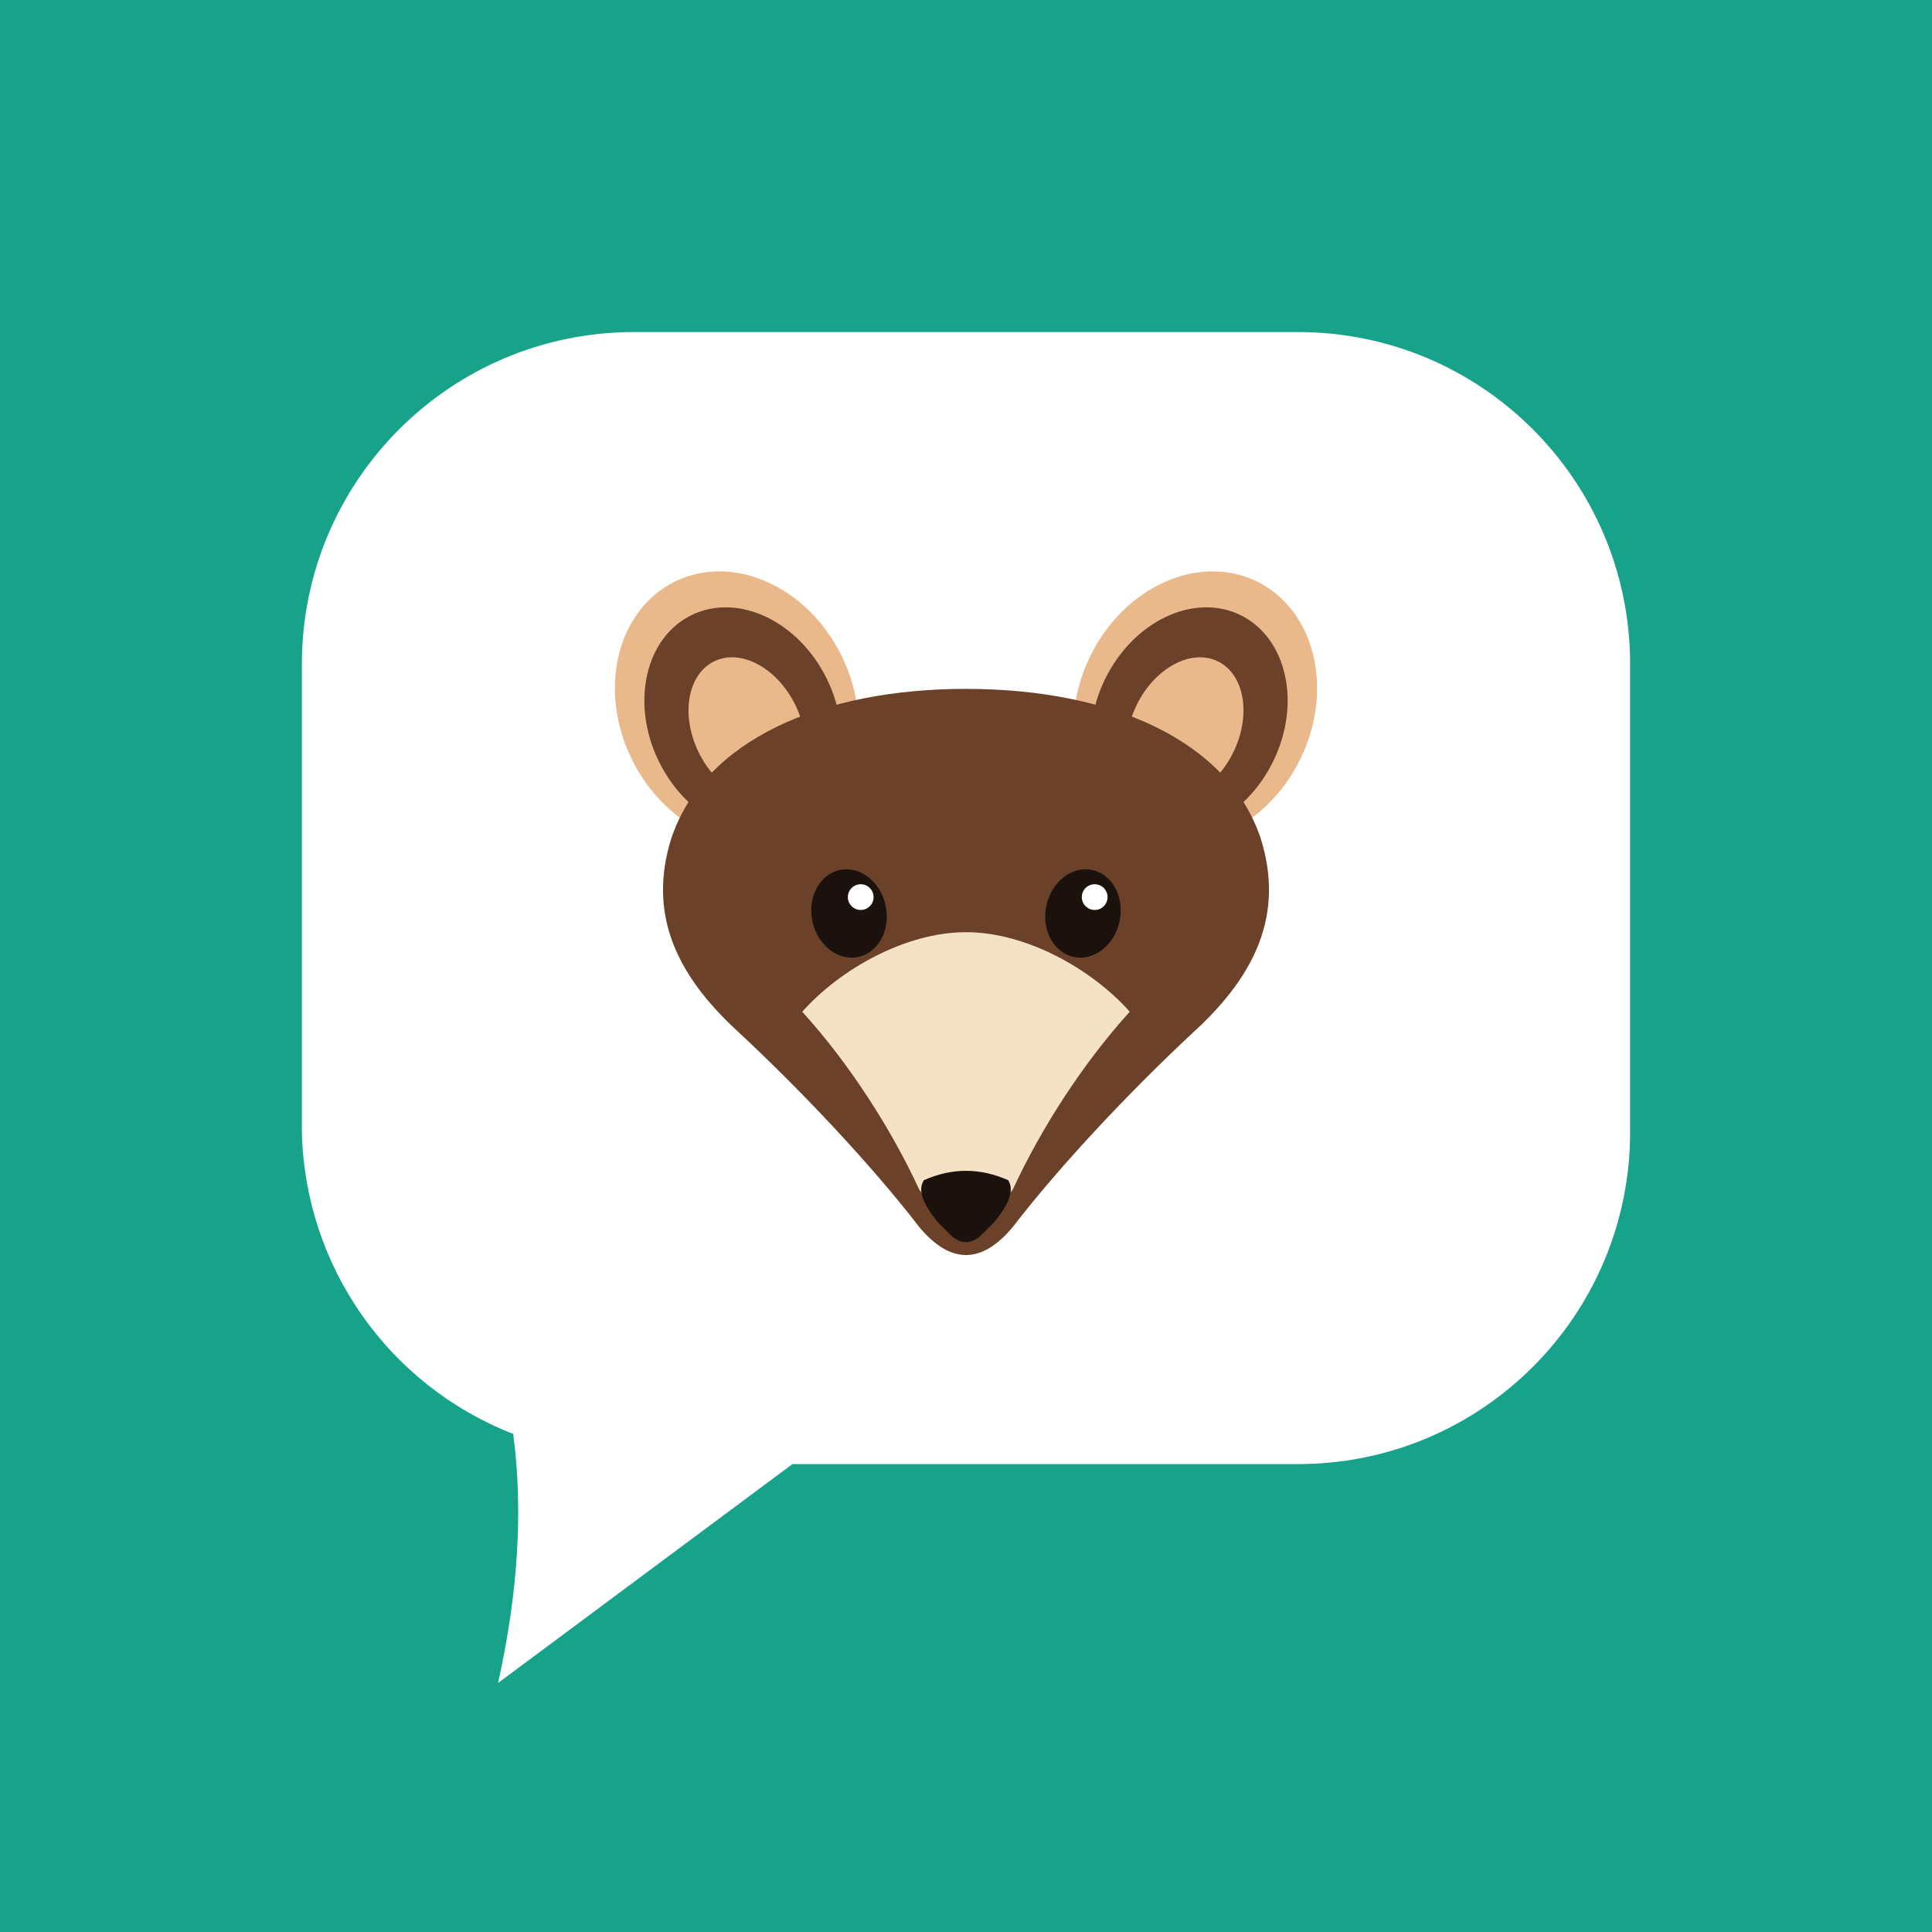
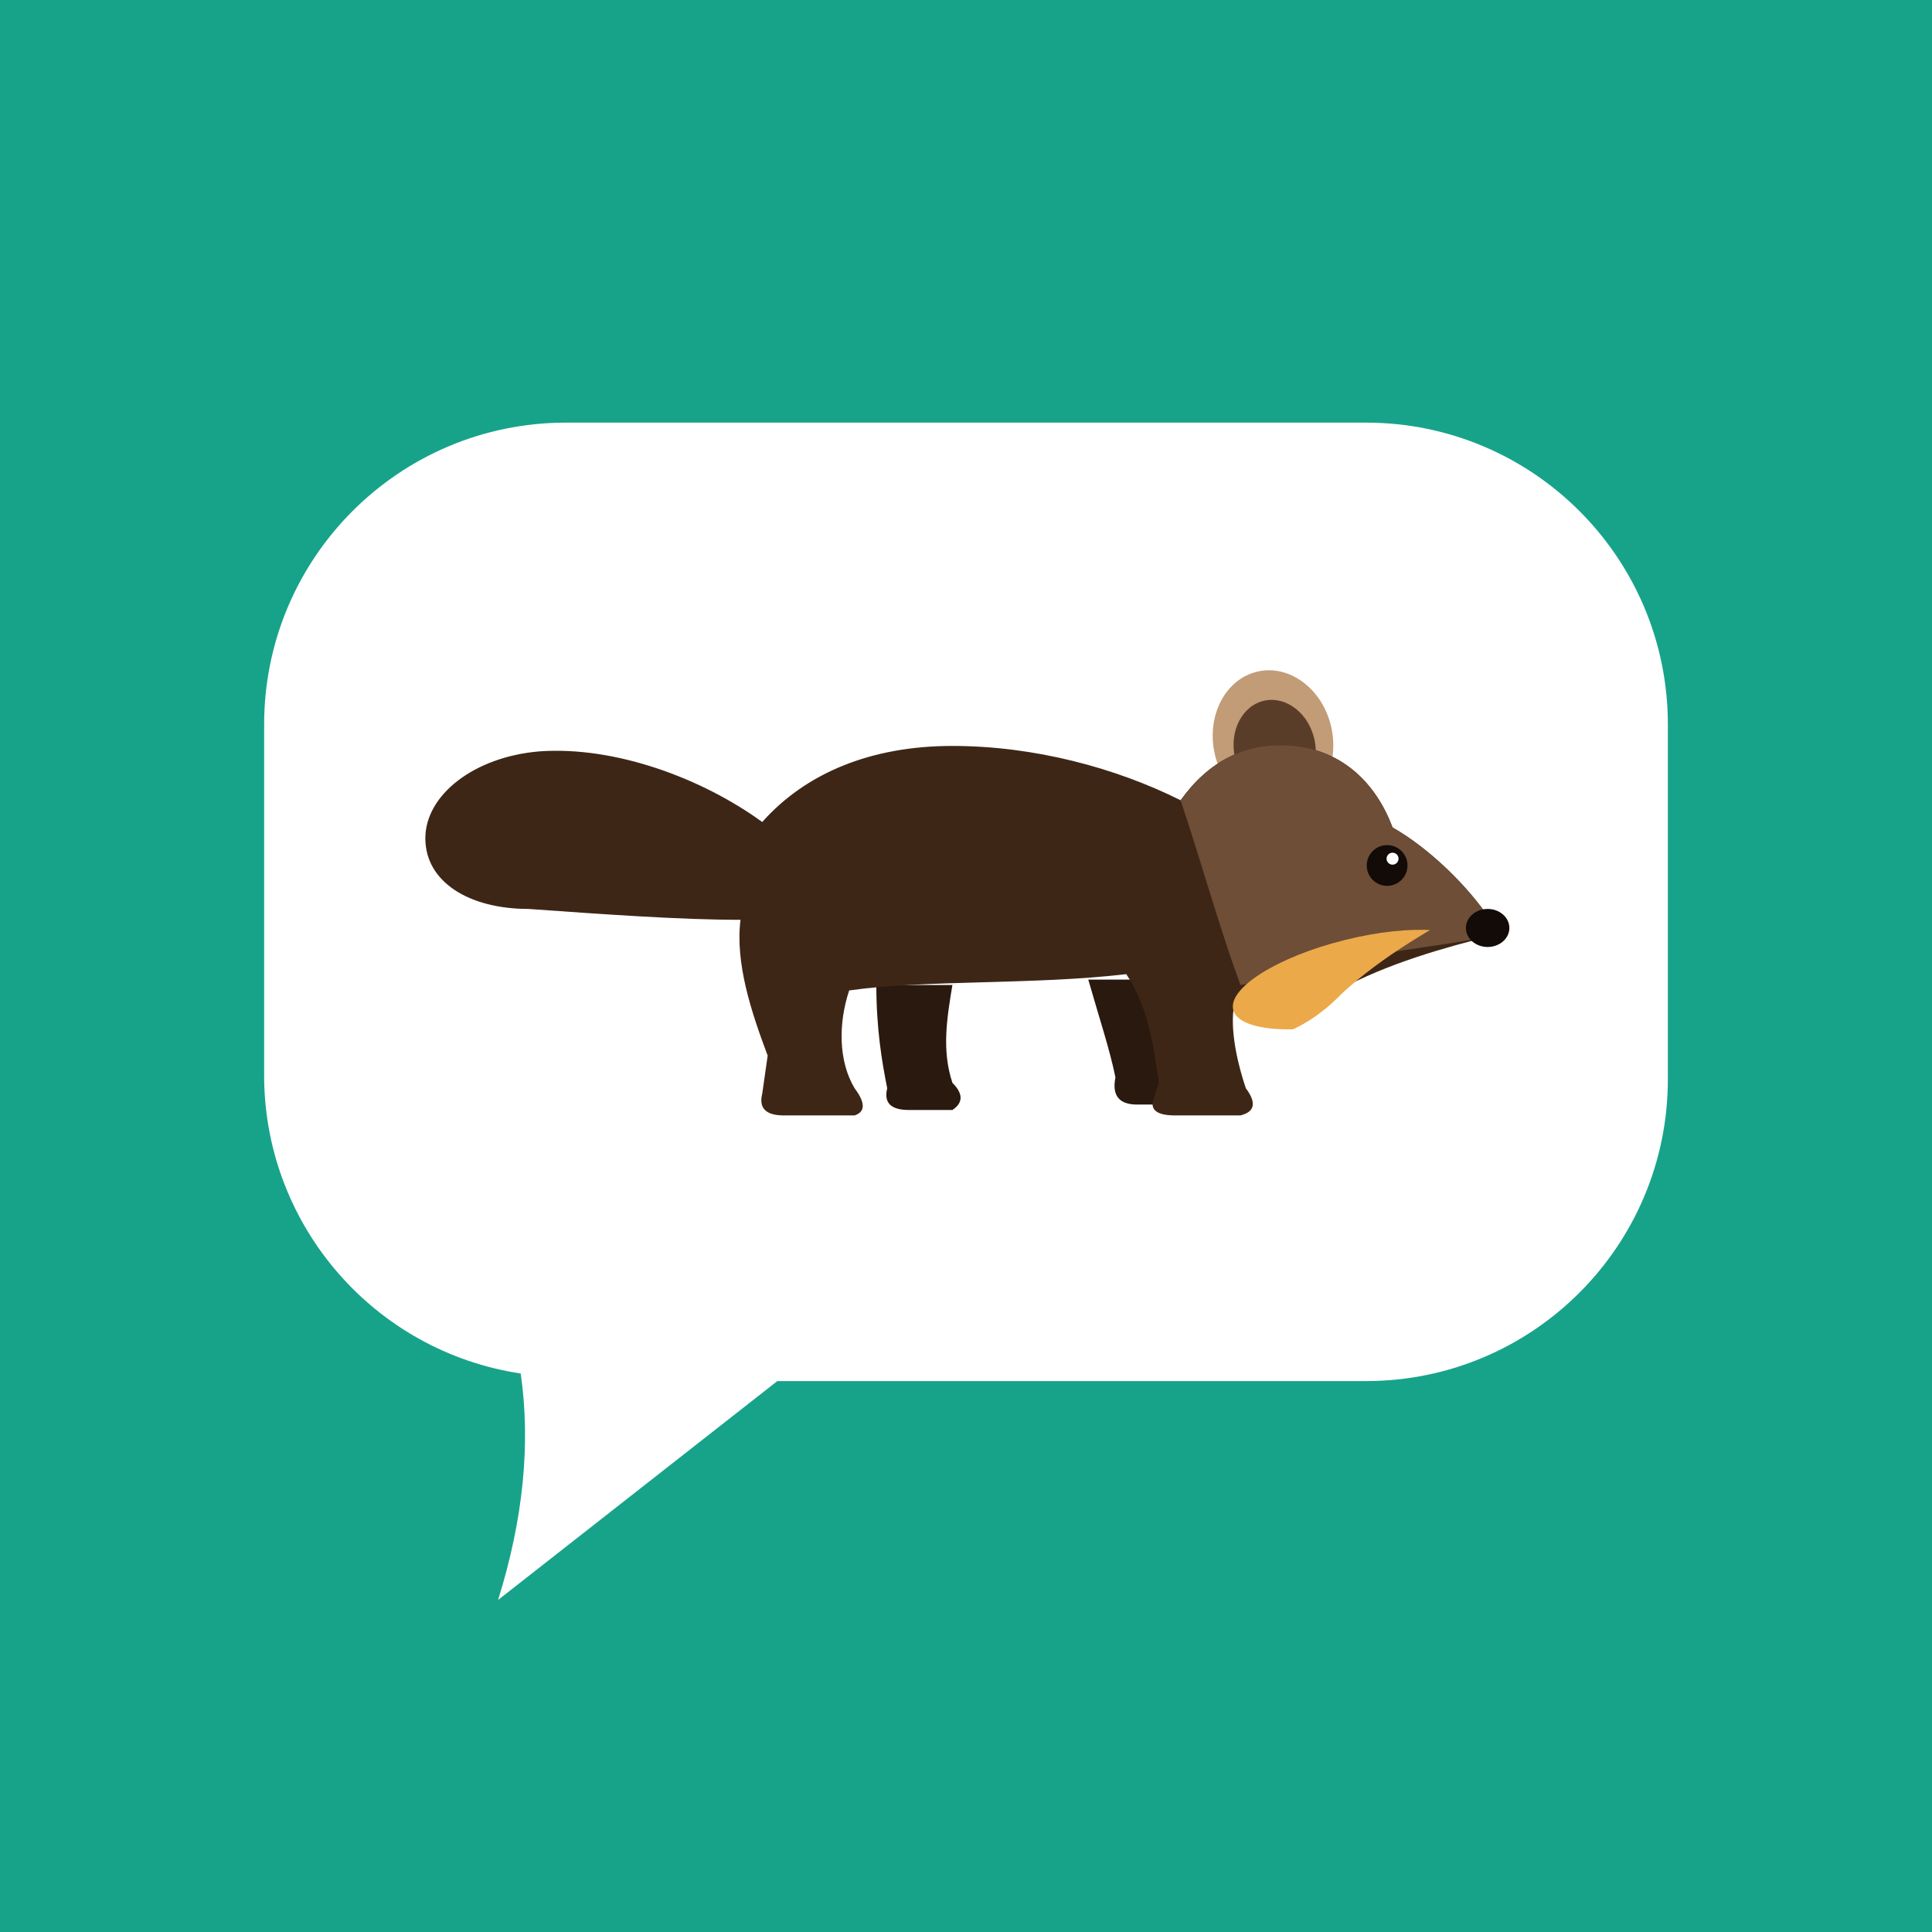
<svg xmlns="http://www.w3.org/2000/svg" viewBox="0 0 512 512">
  <rect width="512" height="512" fill="#17A38A" />
-   <path d="M168 88H344A88 88 0 0 1 432 176V300A88 88 0 0 1 344 388H210L132 446Q140 410 136 380A88 88 0 0 1 80 300V176A88 88 0 0 1 168 88Z" fill="#FFFFFF" />
-   <g transform="translate(256 252) scale(.62) translate(-256 -262)">
-     <g transform="rotate(-26 158 158)">
-       <ellipse cx="158" cy="158" rx="50" ry="60" fill="#E9B98C" />
-       <ellipse cx="158" cy="164" rx="40" ry="50" fill="#6B4129" />
-       <ellipse cx="158" cy="168" rx="23" ry="32" fill="#E9B98C" />
-     </g>
-     <g transform="rotate(26 354 158)">
-       <ellipse cx="354" cy="158" rx="50" ry="60" fill="#E9B98C" />
-       <ellipse cx="354" cy="164" rx="40" ry="50" fill="#6B4129" />
-       <ellipse cx="354" cy="168" rx="23" ry="32" fill="#E9B98C" />
-     </g>
-     <path d="M256 150C318 150 368 172 382 214C392 246 380 272 354 296C326 322 296 354 276 380Q256 404 236 380C216 354 186 322 158 296C132 272 120 246 130 214C144 172 194 150 256 150Z" fill="#6B4129" />
-     <path d="M256 254C282 254 310 270 326 288C306 310 288 338 276 364Q256 392 236 364C224 338 206 310 186 288C202 270 230 254 256 254Z" fill="#F5E2C6" />
-     <ellipse cx="206" cy="246" rx="16" ry="19" transform="rotate(-12 206 246)" fill="#1C120D" />
-     <circle cx="211" cy="239" r="5.5" fill="#FFFFFF" />
-     <ellipse cx="306" cy="246" rx="16" ry="19" transform="rotate(12 306 246)" fill="#1C120D" />
-     <circle cx="311" cy="239" r="5.5" fill="#FFFFFF" />
-     <path d="M238 360Q256 352 274 360Q278 366 268 378L262 384Q256 389 250 384L244 378Q234 366 238 360Z" fill="#1C120D" />
+   <path d="M150 112H362A80 80 0 0 1 442 192V286A80 80 0 0 1 362 366H206L132 424Q142 392 138 364A80 80 0 0 1 70 286V192A80 80 0 0 1 150 112Z" fill="#FFFFFF" />
+   <g transform="translate(256 238) scale(.72) translate(-237 -222)">
+     <path d="M204 254C204 270 206 282 208 292Q206 300 216 300L232 300Q238 296 232 290C228 278 230 266 232 254ZM282 252C286 266 290 278 292 288Q290 298 300 298L314 298Q320 294 314 288C312 276 312 264 314 252Z" fill="#2A190F" />
+     <ellipse cx="350" cy="164" rx="22" ry="26" transform="rotate(-12 350 164)" fill="#C29B77" />
+     <ellipse cx="350" cy="167" rx="15" ry="18" transform="rotate(-12 350 164)" fill="#5A3D29" />
+     <path d="M430 230C422 218 408 204 394 196C388 180 376 168 358 166C340 164 326 172 316 186C292 174 262 166 232 166C202 166 178 176 162 194C140 178 108 166 80 168C56 170 38 184 38 200C38 216 54 226 76 226C104 228 132 230 154 230C152 246 158 264 164 280L162 294Q160 302 170 302L196 302Q202 300 196 292C190 282 190 268 194 256C222 252 262 254 296 250C304 262 306 276 308 290L306 296Q304 302 314 302L338 302Q346 300 340 292C336 280 334 268 336 260C340 268 358 266 374 256C392 246 414 240 430 236Z" fill="#3E2617" />
+     <path d="M430 230C422 218 408 204 394 196C388 180 376 168 358 166C340 164 326 172 316 186C324 210 330 232 338 254C352 252 364 248 376 245C396 241 416 239 430 236Z" fill="#6E4E37" />
+     <clipPath id="zobel-body">
+       <path d="M430 230C422 218 408 204 394 196C388 180 376 168 358 166C340 164 326 172 316 186C292 174 262 166 232 166C202 166 178 176 162 194C140 178 108 166 80 168C56 170 38 184 38 200C38 216 54 226 76 226C104 228 132 230 154 230C152 246 158 264 164 280L162 294Q160 302 170 302L196 302Q202 300 196 292C190 282 190 268 194 256C222 252 262 254 296 250C304 262 306 276 308 290L306 296Q304 302 314 302L338 302Q346 300 340 292C336 280 334 268 336 260C340 268 358 266 374 256C392 246 414 240 430 236Z" />
+     </clipPath>
+     <ellipse cx="380" cy="252" rx="46" ry="15" transform="rotate(-14 380 252)" fill="#EBA94A" clip-path="url(#zobel-body)" />
+     <circle cx="392" cy="210" r="7.5" fill="#120B07" />
+     <circle cx="394" cy="207.5" r="2.2" fill="#FFFFFF" />
+     <ellipse cx="429" cy="233" rx="8" ry="7" fill="#120B07" />
  </g>
</svg>
